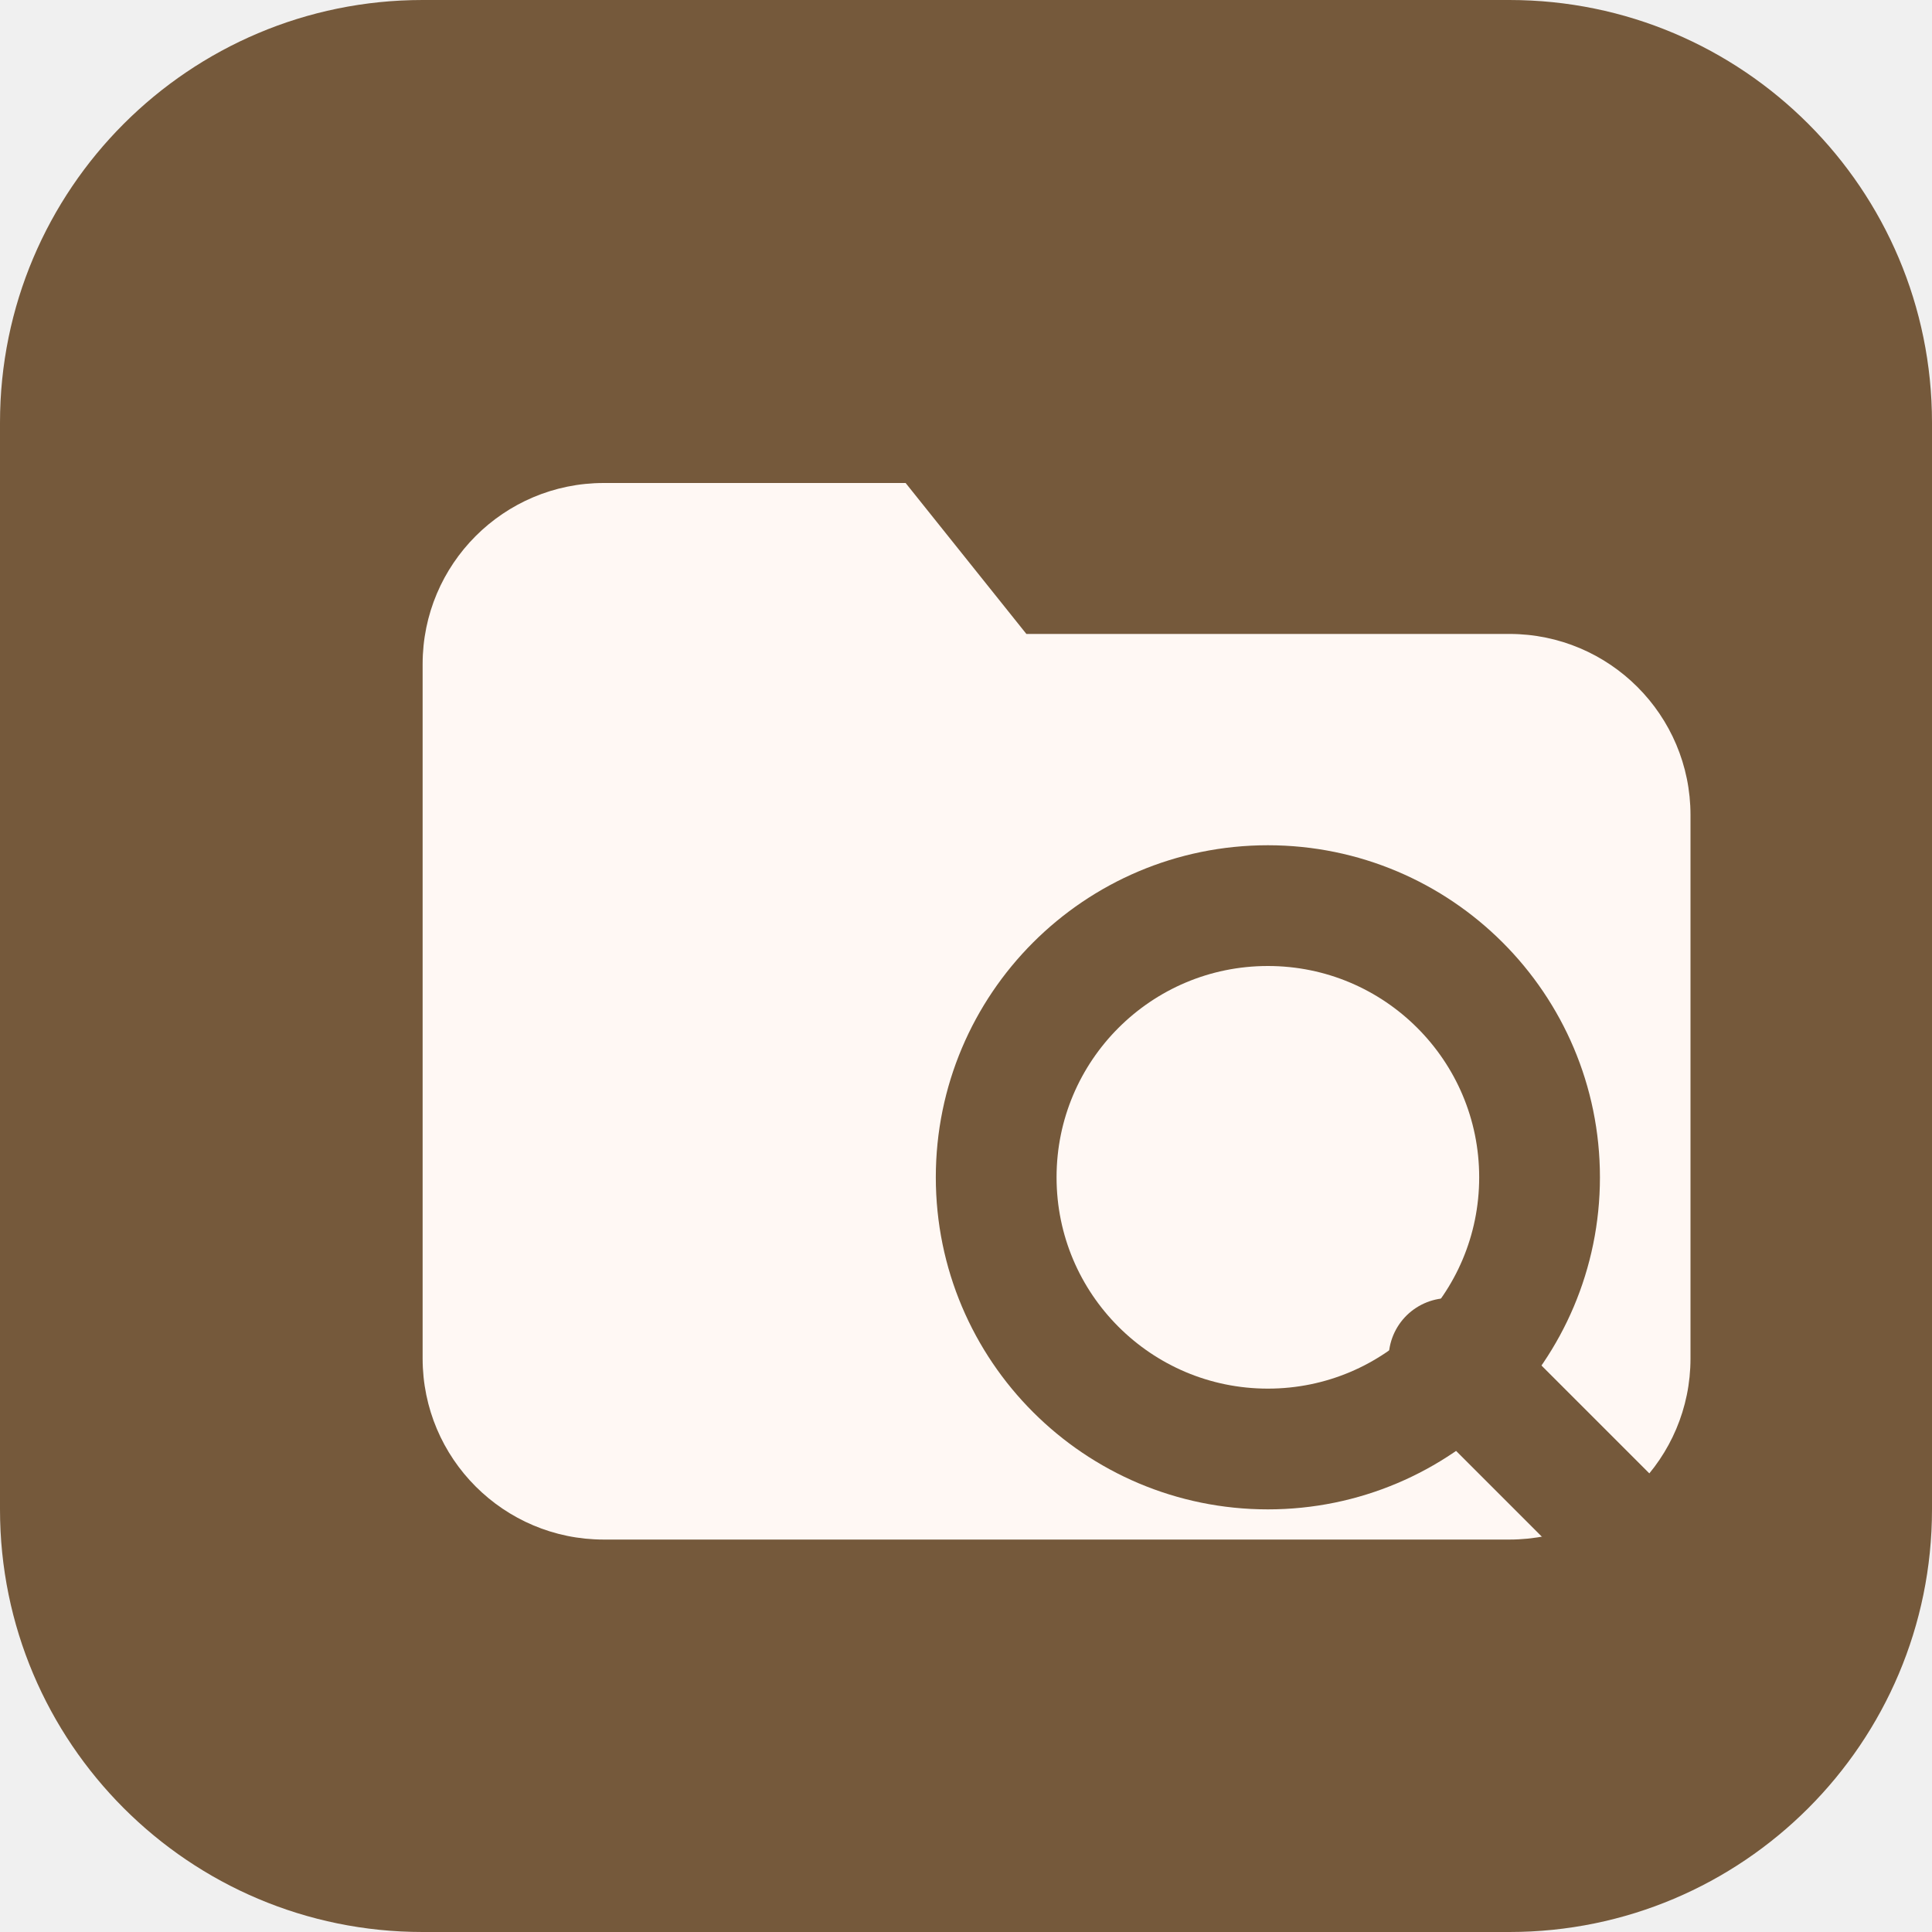
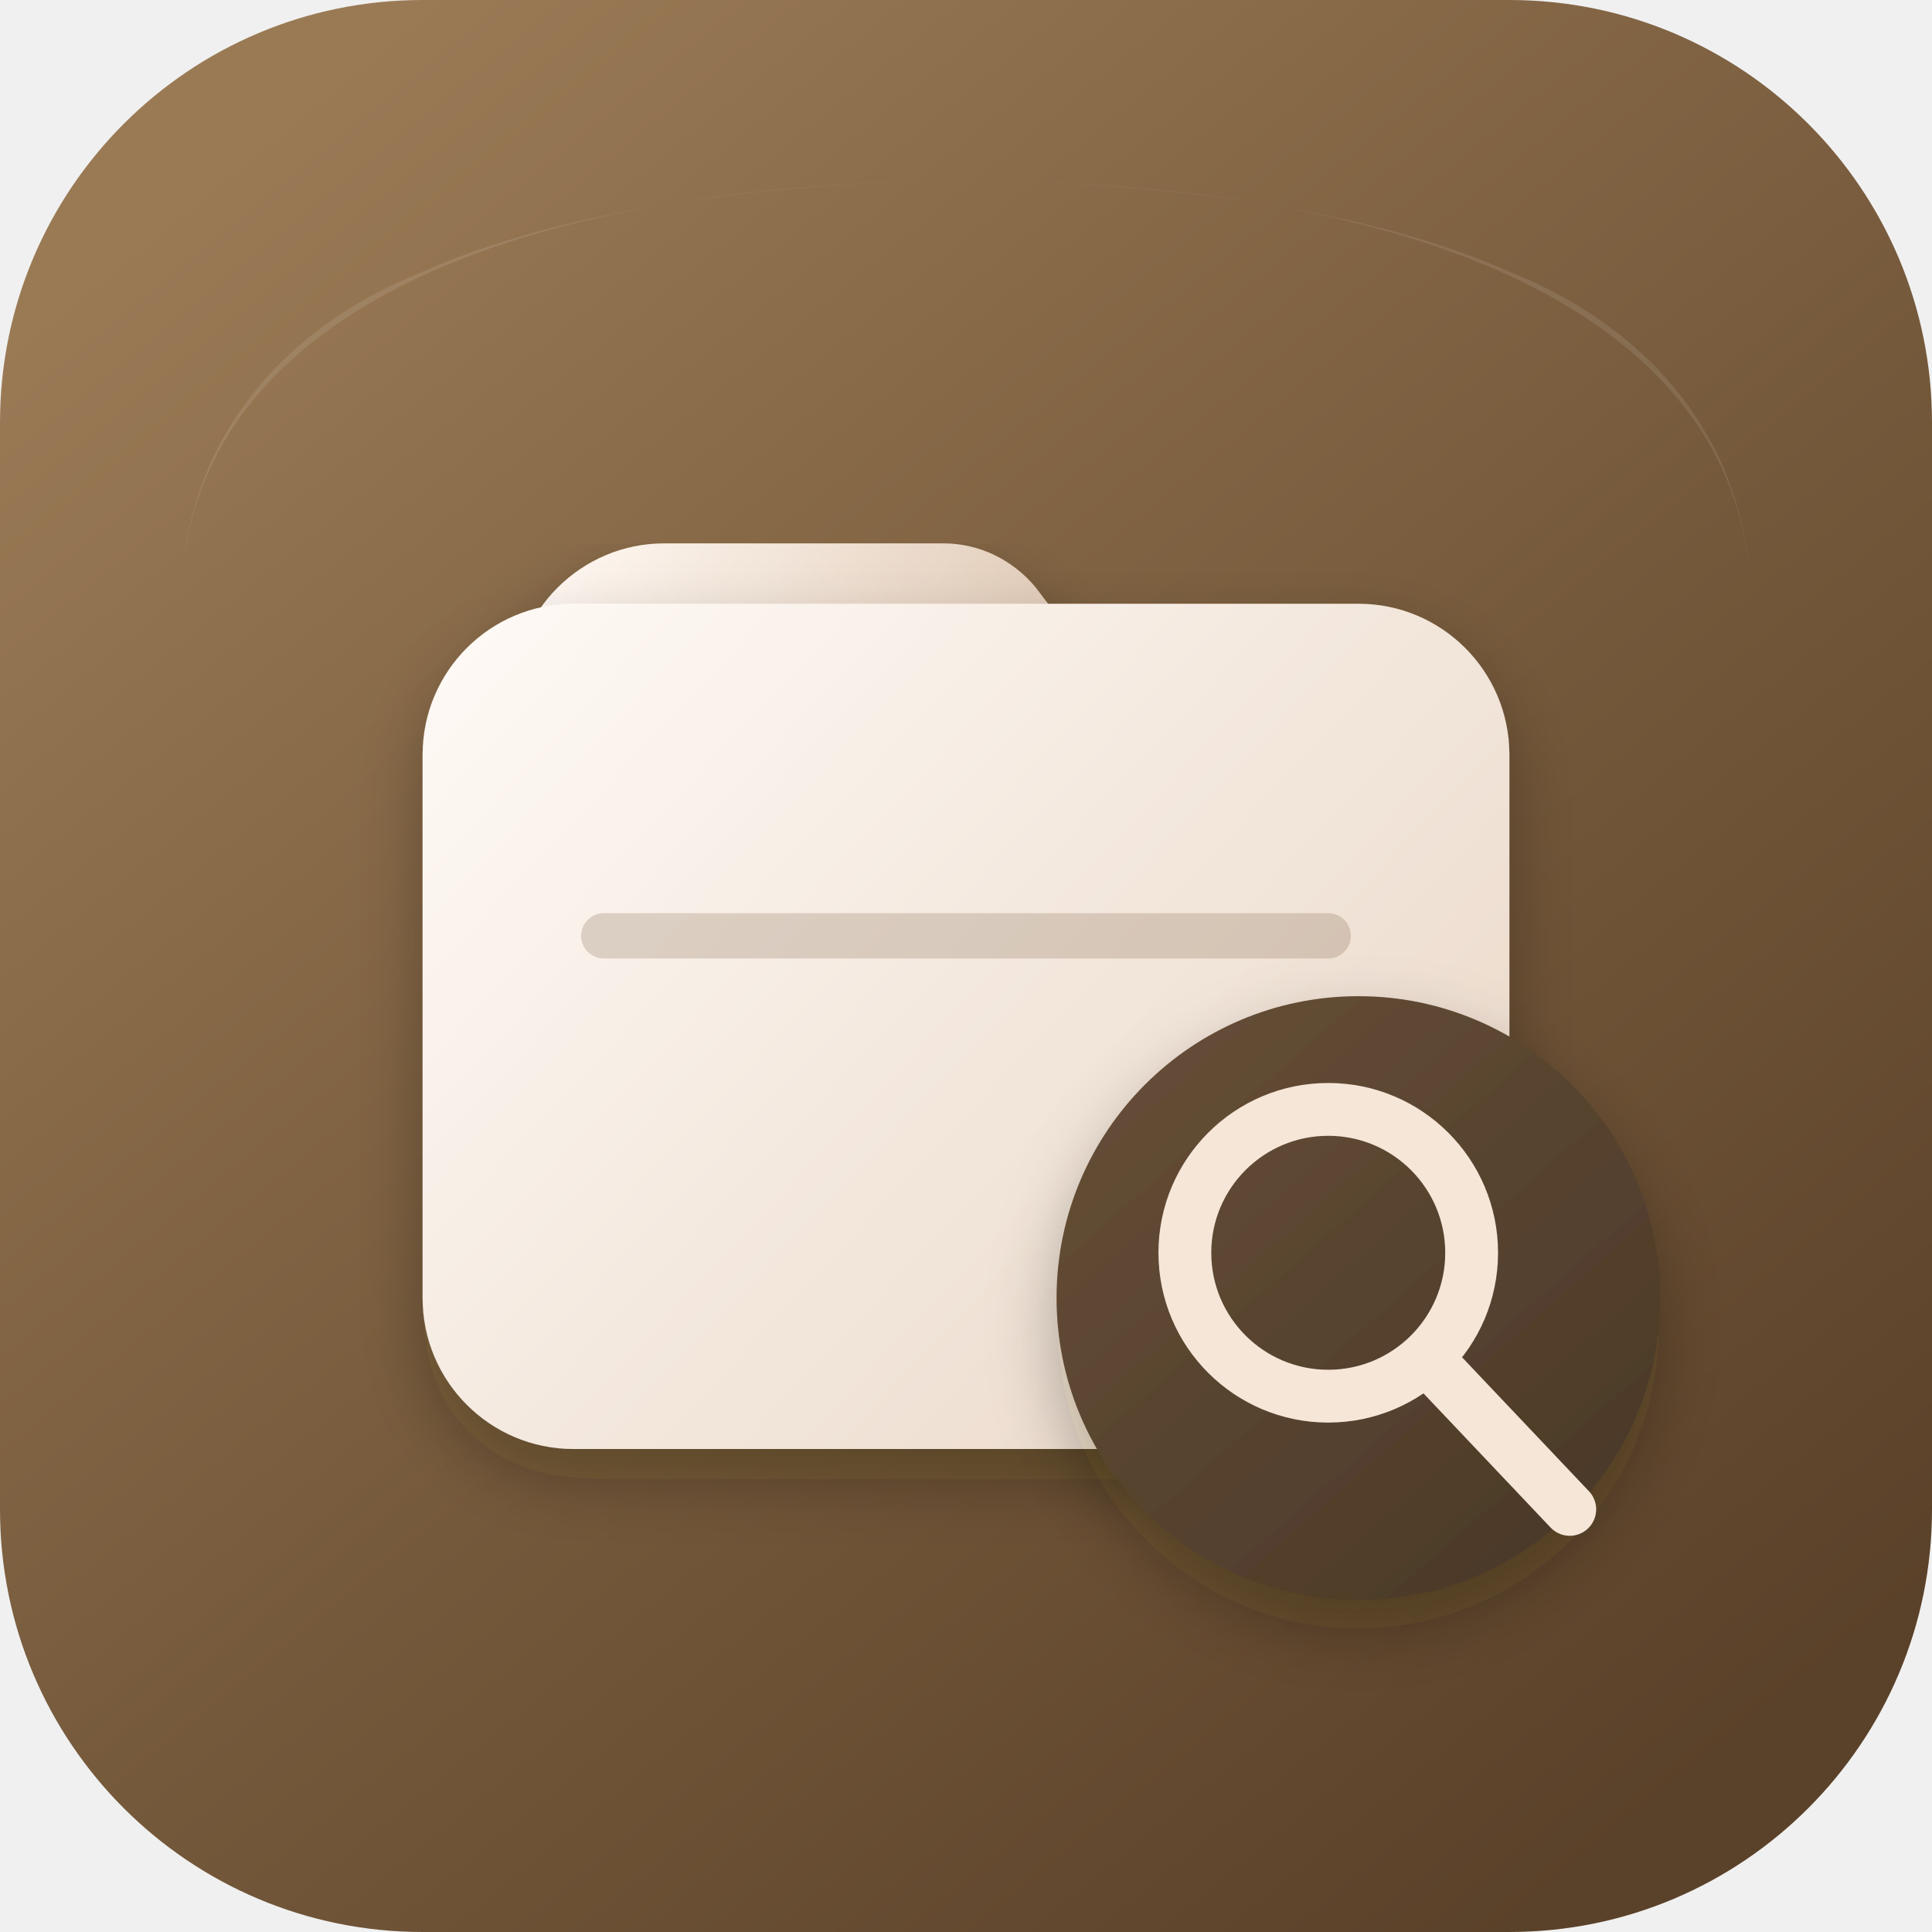
<svg xmlns="http://www.w3.org/2000/svg" viewBox="0 0 128 128" fill="none">
-   <rect width="128" height="128" rx="28" fill="#75593b" />
-   <path d="M28 44c0-6.627 5.373-12 12-12h20l8 10h32c6.627 0 12 5.373 12 12v36c0 6.627-5.373 12-12 12H40c-6.627 0-12-5.373-12-12V44z" fill="#fff8f4" />
-   <circle cx="84" cy="78" r="18" stroke="#75593b" stroke-width="8" fill="none" />
-   <path d="M96 90l14 14" stroke="#75593b" stroke-width="8" stroke-linecap="round" />
+   <defs>
+     <linearGradient id="bg" x1="18" y1="8" x2="110" y2="120" gradientUnits="userSpaceOnUse">
+       <stop stop-color="#9A7A55" />
+       <stop offset="0.55" stop-color="#75593B" />
+       <stop offset="1" stop-color="#5A4129" />
+     </linearGradient>
+     <linearGradient id="folder" x1="30" y1="36" x2="98" y2="100" gradientUnits="userSpaceOnUse">
+       <stop stop-color="#FFFBF7" />
+       <stop offset="1" stop-color="#E8D5C4" />
+     </linearGradient>
+     <linearGradient id="tab" x1="40" y1="30" x2="72" y2="48" gradientUnits="userSpaceOnUse">
+       <stop stop-color="#FFF8F2" />
+       <stop offset="1" stop-color="#DCC4AE" />
+     </linearGradient>
+     <linearGradient id="lens" x1="78" y1="70" x2="108" y2="104" gradientUnits="userSpaceOnUse">
+       <stop stop-color="#5A4129" />
+       <stop offset="1" stop-color="#3D2B1A" />
+     </linearGradient>
+     <filter id="soft" x="-20%" y="-20%" width="140%" height="140%" color-interpolation-filters="sRGB">
+       <feDropShadow dx="0" dy="2" stdDeviation="2.2" flood-color="#2A1A0C" flood-opacity="0.28" />
+     </filter>
+   </defs>
+   <rect width="128" height="128" rx="28" fill="url(#bg)" />
+   <path d="M28 18c18-8 54-8 72 0 10 4 16 12 16 22 0-18-20-28-52-28S12 22 12 40c0-10 6-18 16-22z" fill="#ffffff" opacity="0.10" />
+   <path filter="url(#soft)" d="M34 46c0-5.5 4.5-10 10-10h18.5c2.4 0 4.6 1.1 6.1 2.9L74 46H34z" fill="url(#tab)" />
+   <path filter="url(#soft)" d="M28 50c0-5.523 4.477-10 10-10h52c5.523 0 10 4.477 10 10v36c0 5.523-4.477 10-10 10H38c-5.523 0-10-4.477-10-10V50z" fill="url(#folder)" />
+   <path d="M40 62h48" stroke="#75593B" stroke-opacity="0.22" stroke-width="3" stroke-linecap="round" />
+   <circle cx="90" cy="86" r="20" fill="url(#lens)" filter="url(#soft)" />
+   <circle cx="90" cy="86" r="20" fill="#ffffff" opacity="0.06" />
+   <circle cx="88" cy="83" r="9.5" stroke="#F5E6D8" stroke-width="3.5" fill="none" />
+   <path d="M95 90.5L104 100" stroke="#F5E6D8" stroke-width="3.5" stroke-linecap="round" />
</svg>
